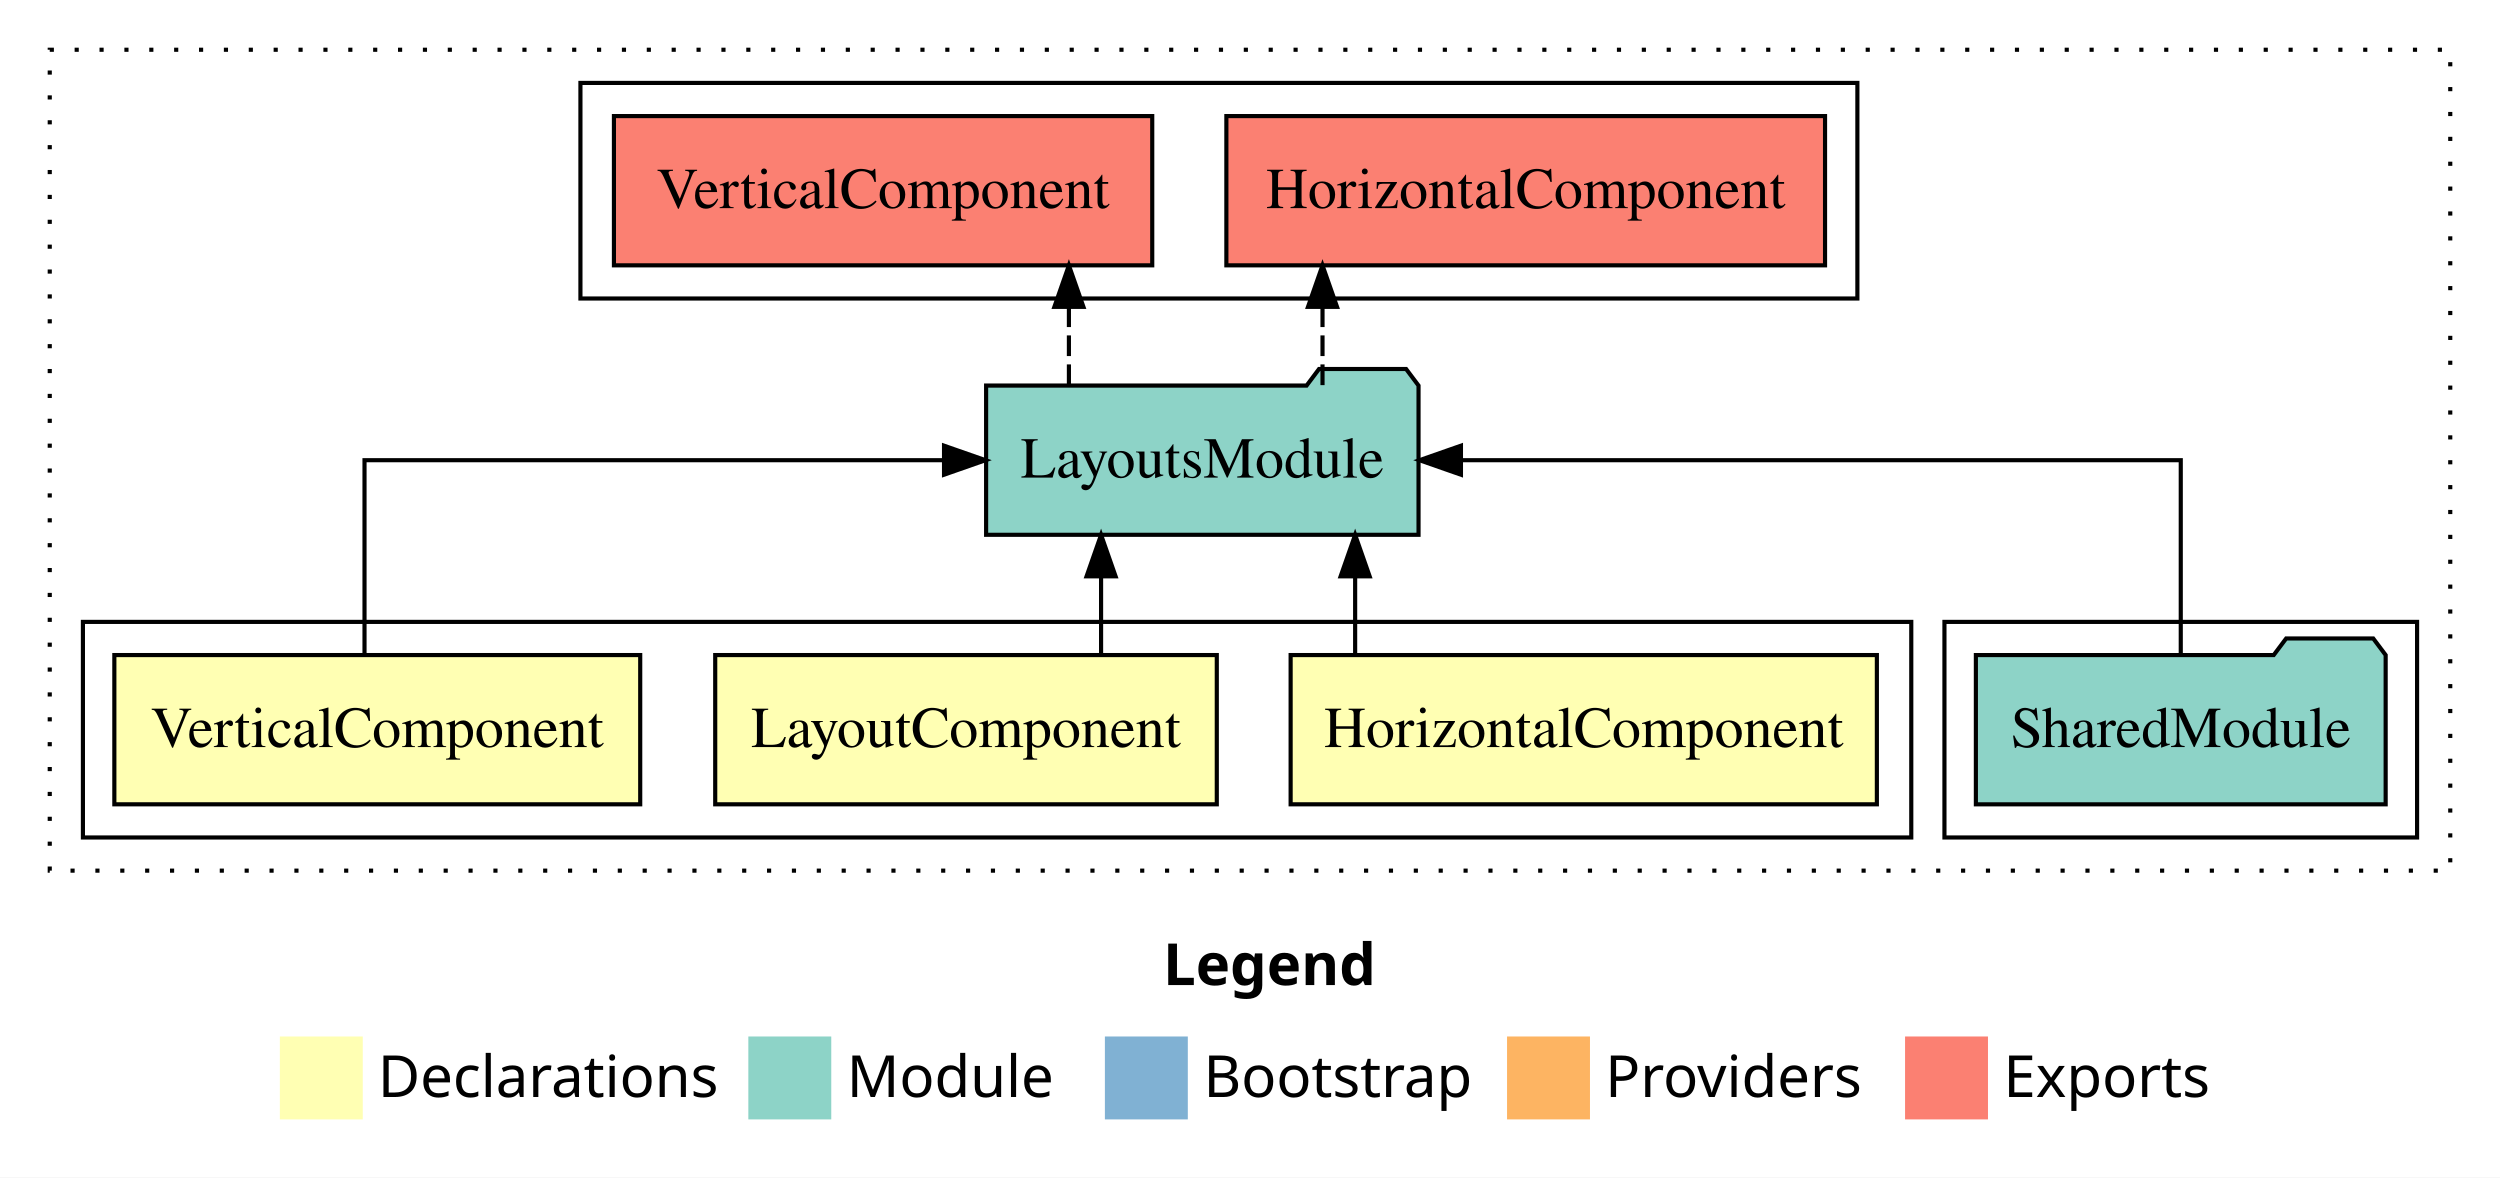
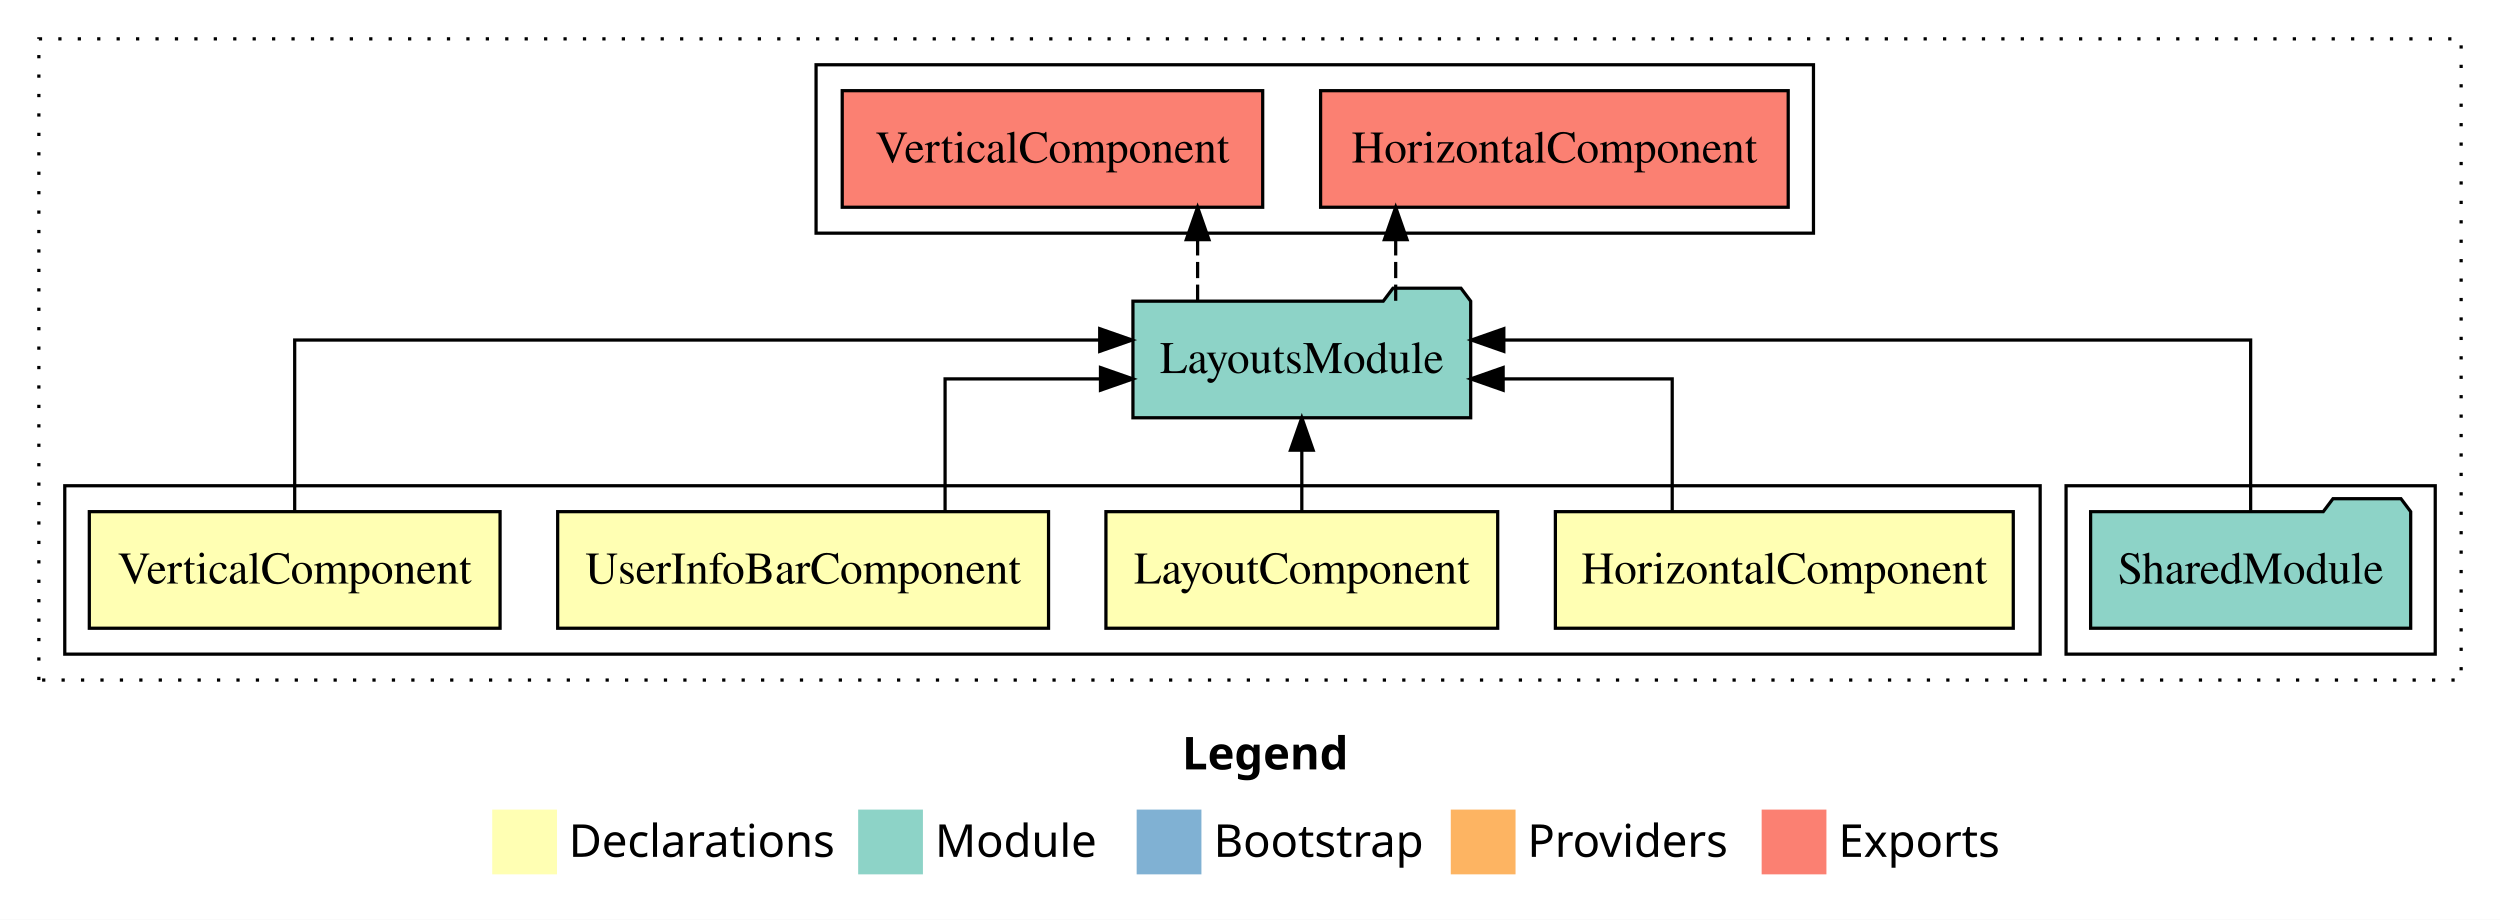
- <svg xmlns="http://www.w3.org/2000/svg" width="603pt" height="284pt" viewBox="0.00 0.00 603.00 284.00">
+ <svg xmlns="http://www.w3.org/2000/svg" width="772pt" height="284pt" viewBox="0.00 0.00 772.00 284.00">
  <g id="graph0" class="graph" transform="scale(1 1) rotate(0) translate(4 280)">
-     <polygon fill="white" stroke="transparent" points="-4,4 -4,-280 599,-280 599,4 -4,4" />
-     <text text-anchor="start" x="276.51" y="-42.4" font-family="Times-12" font-weight="bold" font-size="14.00">Legend</text>
-     <polygon fill="#ffffb3" stroke="transparent" points="63.5,-10 63.5,-30 83.5,-30 83.5,-10 63.5,-10" />
-     <text text-anchor="start" x="87.13" y="-15.4" font-family="Times-12" font-size="14.00">  Declarations</text>
-     <polygon fill="#8dd3c7" stroke="transparent" points="176.5,-10 176.5,-30 196.5,-30 196.5,-10 176.5,-10" />
-     <text text-anchor="start" x="200.23" y="-15.4" font-family="Times-12" font-size="14.00">  Module</text>
-     <polygon fill="#80b1d3" stroke="transparent" points="262.5,-10 262.5,-30 282.5,-30 282.5,-10 262.5,-10" />
-     <text text-anchor="start" x="286.28" y="-15.4" font-family="Times-12" font-size="14.00">  Bootstrap</text>
-     <polygon fill="#fdb462" stroke="transparent" points="359.5,-10 359.5,-30 379.5,-30 379.5,-10 359.5,-10" />
-     <text text-anchor="start" x="383.17" y="-15.4" font-family="Times-12" font-size="14.00">  Providers</text>
-     <polygon fill="#fb8072" stroke="transparent" points="455.5,-10 455.5,-30 475.5,-30 475.5,-10 455.5,-10" />
-     <text text-anchor="start" x="479.23" y="-15.4" font-family="Times-12" font-size="14.00">  Exports</text>
+     <polygon fill="white" stroke="transparent" points="-4,4 -4,-280 768,-280 768,4 -4,4" />
+     <text text-anchor="start" x="361.01" y="-42.4" font-family="Times-12" font-weight="bold" font-size="14.00">Legend</text>
+     <polygon fill="#ffffb3" stroke="transparent" points="148,-10 148,-30 168,-30 168,-10 148,-10" />
+     <text text-anchor="start" x="171.63" y="-15.4" font-family="Times-12" font-size="14.00">  Declarations</text>
+     <polygon fill="#8dd3c7" stroke="transparent" points="261,-10 261,-30 281,-30 281,-10 261,-10" />
+     <text text-anchor="start" x="284.73" y="-15.4" font-family="Times-12" font-size="14.00">  Module</text>
+     <polygon fill="#80b1d3" stroke="transparent" points="347,-10 347,-30 367,-30 367,-10 347,-10" />
+     <text text-anchor="start" x="370.78" y="-15.4" font-family="Times-12" font-size="14.00">  Bootstrap</text>
+     <polygon fill="#fdb462" stroke="transparent" points="444,-10 444,-30 464,-30 464,-10 444,-10" />
+     <text text-anchor="start" x="467.67" y="-15.4" font-family="Times-12" font-size="14.00">  Providers</text>
+     <polygon fill="#fb8072" stroke="transparent" points="540,-10 540,-30 560,-30 560,-10 540,-10" />
+     <text text-anchor="start" x="563.73" y="-15.4" font-family="Times-12" font-size="14.00">  Exports</text>
    <g id="clust1" class="cluster">
-       <polygon fill="none" stroke="black" stroke-dasharray="1,5" points="8,-70 8,-268 587,-268 587,-70 8,-70" />
-     </g>
-     <g id="clust6" class="cluster">
-       <polygon fill="none" stroke="black" points="465,-78 465,-130 579,-130 579,-78 465,-78" />
+       <polygon fill="none" stroke="black" stroke-dasharray="1,5" points="8,-70 8,-268 756,-268 756,-70 8,-70" />
    </g>
    <g id="clust7" class="cluster">
-       <polygon fill="none" stroke="black" points="136,-208 136,-260 444,-260 444,-208 136,-208" />
+       <polygon fill="none" stroke="black" points="634,-78 634,-130 748,-130 748,-78 634,-78" />
    </g>
    <g id="clust2" class="cluster">
-       <polygon fill="none" stroke="black" points="16,-78 16,-130 457,-130 457,-78 16,-78" />
+       <polygon fill="none" stroke="black" points="16,-78 16,-130 626,-130 626,-78 16,-78" />
+     </g>
+     <g id="clust8" class="cluster">
+       <polygon fill="none" stroke="black" points="248,-208 248,-260 556,-260 556,-208 248,-208" />
    </g>
    <g id="node1" class="node">
-       <polygon fill="#ffffb3" stroke="black" points="448.7,-122 307.3,-122 307.3,-86 448.7,-86 448.7,-122" />
-       <text text-anchor="middle" x="378" y="-99.8" font-family="Times,serif" font-size="14.00">HorizontalComponent</text>
+       <polygon fill="#ffffb3" stroke="black" points="617.7,-122 476.3,-122 476.3,-86 617.7,-86 617.7,-122" />
+       <text text-anchor="middle" x="547" y="-99.8" font-family="Times,serif" font-size="14.00">HorizontalComponent</text>
+     </g>
+     <g id="node5" class="node">
+       <polygon fill="#8dd3c7" stroke="black" points="450.15,-187 447.15,-191 426.15,-191 423.15,-187 345.85,-187 345.85,-151 450.15,-151 450.15,-187" />
+       <text text-anchor="middle" x="398" y="-164.8" font-family="Times,serif" font-size="14.00">LayoutsModule</text>
+     </g>
+     <g id="edge1" class="edge">
+       <path fill="none" stroke="black" d="M512.38,-122.02C512.38,-139.37 512.38,-163 512.38,-163 512.38,-163 460.17,-163 460.17,-163" />
+       <polygon fill="black" stroke="black" points="460.17,-159.5 450.17,-163 460.17,-166.5 460.17,-159.5" />
+     </g>
+     <g id="node2" class="node">
+       <polygon fill="#ffffb3" stroke="black" points="458.49,-122 337.51,-122 337.51,-86 458.49,-86 458.49,-122" />
+       <text text-anchor="middle" x="398" y="-99.8" font-family="Times,serif" font-size="14.00">LayoutComponent</text>
+     </g>
+     <g id="edge2" class="edge">
+       <path fill="none" stroke="black" d="M398,-122.11C398,-122.11 398,-140.99 398,-140.99" />
+       <polygon fill="black" stroke="black" points="394.5,-140.99 398,-150.99 401.5,-140.99 394.5,-140.99" />
+     </g>
+     <g id="node3" class="node">
+       <polygon fill="#ffffb3" stroke="black" points="319.79,-122 168.21,-122 168.21,-86 319.79,-86 319.79,-122" />
+       <text text-anchor="middle" x="244" y="-99.8" font-family="Times,serif" font-size="14.00">UserInfoBarComponent</text>
+     </g>
+     <g id="edge3" class="edge">
+       <path fill="none" stroke="black" d="M287.84,-122.02C287.84,-139.37 287.84,-163 287.84,-163 287.84,-163 335.83,-163 335.83,-163" />
+       <polygon fill="black" stroke="black" points="335.83,-166.5 345.83,-163 335.83,-159.5 335.83,-166.5" />
    </g>
    <g id="node4" class="node">
-       <polygon fill="#8dd3c7" stroke="black" points="338.15,-187 335.15,-191 314.15,-191 311.15,-187 233.85,-187 233.85,-151 338.15,-151 338.15,-187" />
-       <text text-anchor="middle" x="286" y="-164.8" font-family="Times,serif" font-size="14.00">LayoutsModule</text>
-     </g>
-     <g id="edge1" class="edge">
-       <path fill="none" stroke="black" d="M322.86,-122.11C322.86,-122.11 322.86,-140.99 322.86,-140.99" />
-       <polygon fill="black" stroke="black" points="319.36,-140.99 322.86,-150.99 326.36,-140.99 319.36,-140.99" />
-     </g>
-     <g id="node2" class="node">
-       <polygon fill="#ffffb3" stroke="black" points="289.49,-122 168.51,-122 168.51,-86 289.49,-86 289.49,-122" />
-       <text text-anchor="middle" x="229" y="-99.8" font-family="Times,serif" font-size="14.00">LayoutComponent</text>
-     </g>
-     <g id="edge2" class="edge">
-       <path fill="none" stroke="black" d="M261.58,-122.11C261.58,-122.11 261.58,-140.99 261.58,-140.99" />
-       <polygon fill="black" stroke="black" points="258.08,-140.99 261.58,-150.99 265.08,-140.99 258.08,-140.99" />
-     </g>
-     <g id="node3" class="node">
      <polygon fill="#ffffb3" stroke="black" points="150.42,-122 23.58,-122 23.58,-86 150.42,-86 150.42,-122" />
      <text text-anchor="middle" x="87" y="-99.8" font-family="Times,serif" font-size="14.00">VerticalComponent</text>
    </g>
-     <g id="edge3" class="edge">
-       <path fill="none" stroke="black" d="M83.92,-122.11C83.92,-141.34 83.92,-169 83.92,-169 83.92,-169 223.7,-169 223.7,-169" />
-       <polygon fill="black" stroke="black" points="223.7,-172.5 233.7,-169 223.7,-165.5 223.7,-172.5" />
+     <g id="edge4" class="edge">
+       <path fill="none" stroke="black" d="M87,-122.28C87,-143.32 87,-175 87,-175 87,-175 335.59,-175 335.59,-175" />
+       <polygon fill="black" stroke="black" points="335.59,-178.5 345.59,-175 335.59,-171.5 335.59,-178.5" />
+     </g>
+     <g id="node7" class="node">
+       <polygon fill="#fb8072" stroke="black" points="548.2,-252 403.8,-252 403.8,-216 548.2,-216 548.2,-252" />
+       <text text-anchor="middle" x="476" y="-229.8" font-family="Times,serif" font-size="14.00">HorizontalComponent </text>
+     </g>
+     <g id="edge6" class="edge">
+       <path fill="none" stroke="black" stroke-dasharray="5,2" d="M426.99,-187.11C426.99,-187.11 426.99,-205.99 426.99,-205.99" />
+       <polygon fill="black" stroke="black" points="423.49,-205.99 426.99,-215.99 430.49,-205.99 423.49,-205.99" />
+     </g>
+     <g id="node8" class="node">
+       <polygon fill="#fb8072" stroke="black" points="385.92,-252 256.08,-252 256.08,-216 385.92,-216 385.92,-252" />
+       <text text-anchor="middle" x="321" y="-229.8" font-family="Times,serif" font-size="14.00">VerticalComponent </text>
+     </g>
+     <g id="edge7" class="edge">
+       <path fill="none" stroke="black" stroke-dasharray="5,2" d="M365.82,-187.11C365.82,-187.11 365.82,-205.99 365.82,-205.99" />
+       <polygon fill="black" stroke="black" points="362.32,-205.99 365.82,-215.99 369.32,-205.99 362.32,-205.99" />
    </g>
    <g id="node6" class="node">
-       <polygon fill="#fb8072" stroke="black" points="436.2,-252 291.8,-252 291.8,-216 436.2,-216 436.2,-252" />
-       <text text-anchor="middle" x="364" y="-229.8" font-family="Times,serif" font-size="14.00">HorizontalComponent </text>
+       <polygon fill="#8dd3c7" stroke="black" points="740.42,-122 737.42,-126 716.42,-126 713.42,-122 641.58,-122 641.58,-86 740.42,-86 740.42,-122" />
+       <text text-anchor="middle" x="691" y="-99.8" font-family="Times,serif" font-size="14.00">SharedModule</text>
    </g>
    <g id="edge5" class="edge">
-       <path fill="none" stroke="black" stroke-dasharray="5,2" d="M314.99,-187.11C314.99,-187.11 314.99,-205.99 314.99,-205.99" />
-       <polygon fill="black" stroke="black" points="311.49,-205.99 314.99,-215.99 318.49,-205.99 311.49,-205.99" />
-     </g>
-     <g id="node7" class="node">
-       <polygon fill="#fb8072" stroke="black" points="273.92,-252 144.08,-252 144.08,-216 273.92,-216 273.92,-252" />
-       <text text-anchor="middle" x="209" y="-229.8" font-family="Times,serif" font-size="14.00">VerticalComponent </text>
-     </g>
-     <g id="edge6" class="edge">
-       <path fill="none" stroke="black" stroke-dasharray="5,2" d="M253.82,-187.11C253.82,-187.11 253.82,-205.99 253.82,-205.99" />
-       <polygon fill="black" stroke="black" points="250.32,-205.99 253.82,-215.99 257.32,-205.99 250.32,-205.99" />
-     </g>
-     <g id="node5" class="node">
-       <polygon fill="#8dd3c7" stroke="black" points="571.42,-122 568.42,-126 547.42,-126 544.42,-122 472.58,-122 472.58,-86 571.42,-86 571.42,-122" />
-       <text text-anchor="middle" x="522" y="-99.8" font-family="Times,serif" font-size="14.00">SharedModule</text>
-     </g>
-     <g id="edge4" class="edge">
-       <path fill="none" stroke="black" d="M522,-122.11C522,-141.34 522,-169 522,-169 522,-169 348.38,-169 348.38,-169" />
-       <polygon fill="black" stroke="black" points="348.38,-165.5 338.38,-169 348.38,-172.5 348.38,-165.5" />
+       <path fill="none" stroke="black" d="M691,-122.28C691,-143.32 691,-175 691,-175 691,-175 460.38,-175 460.38,-175" />
+       <polygon fill="black" stroke="black" points="460.38,-171.5 450.38,-175 460.38,-178.5 460.38,-171.5" />
    </g>
  </g>
</svg>
